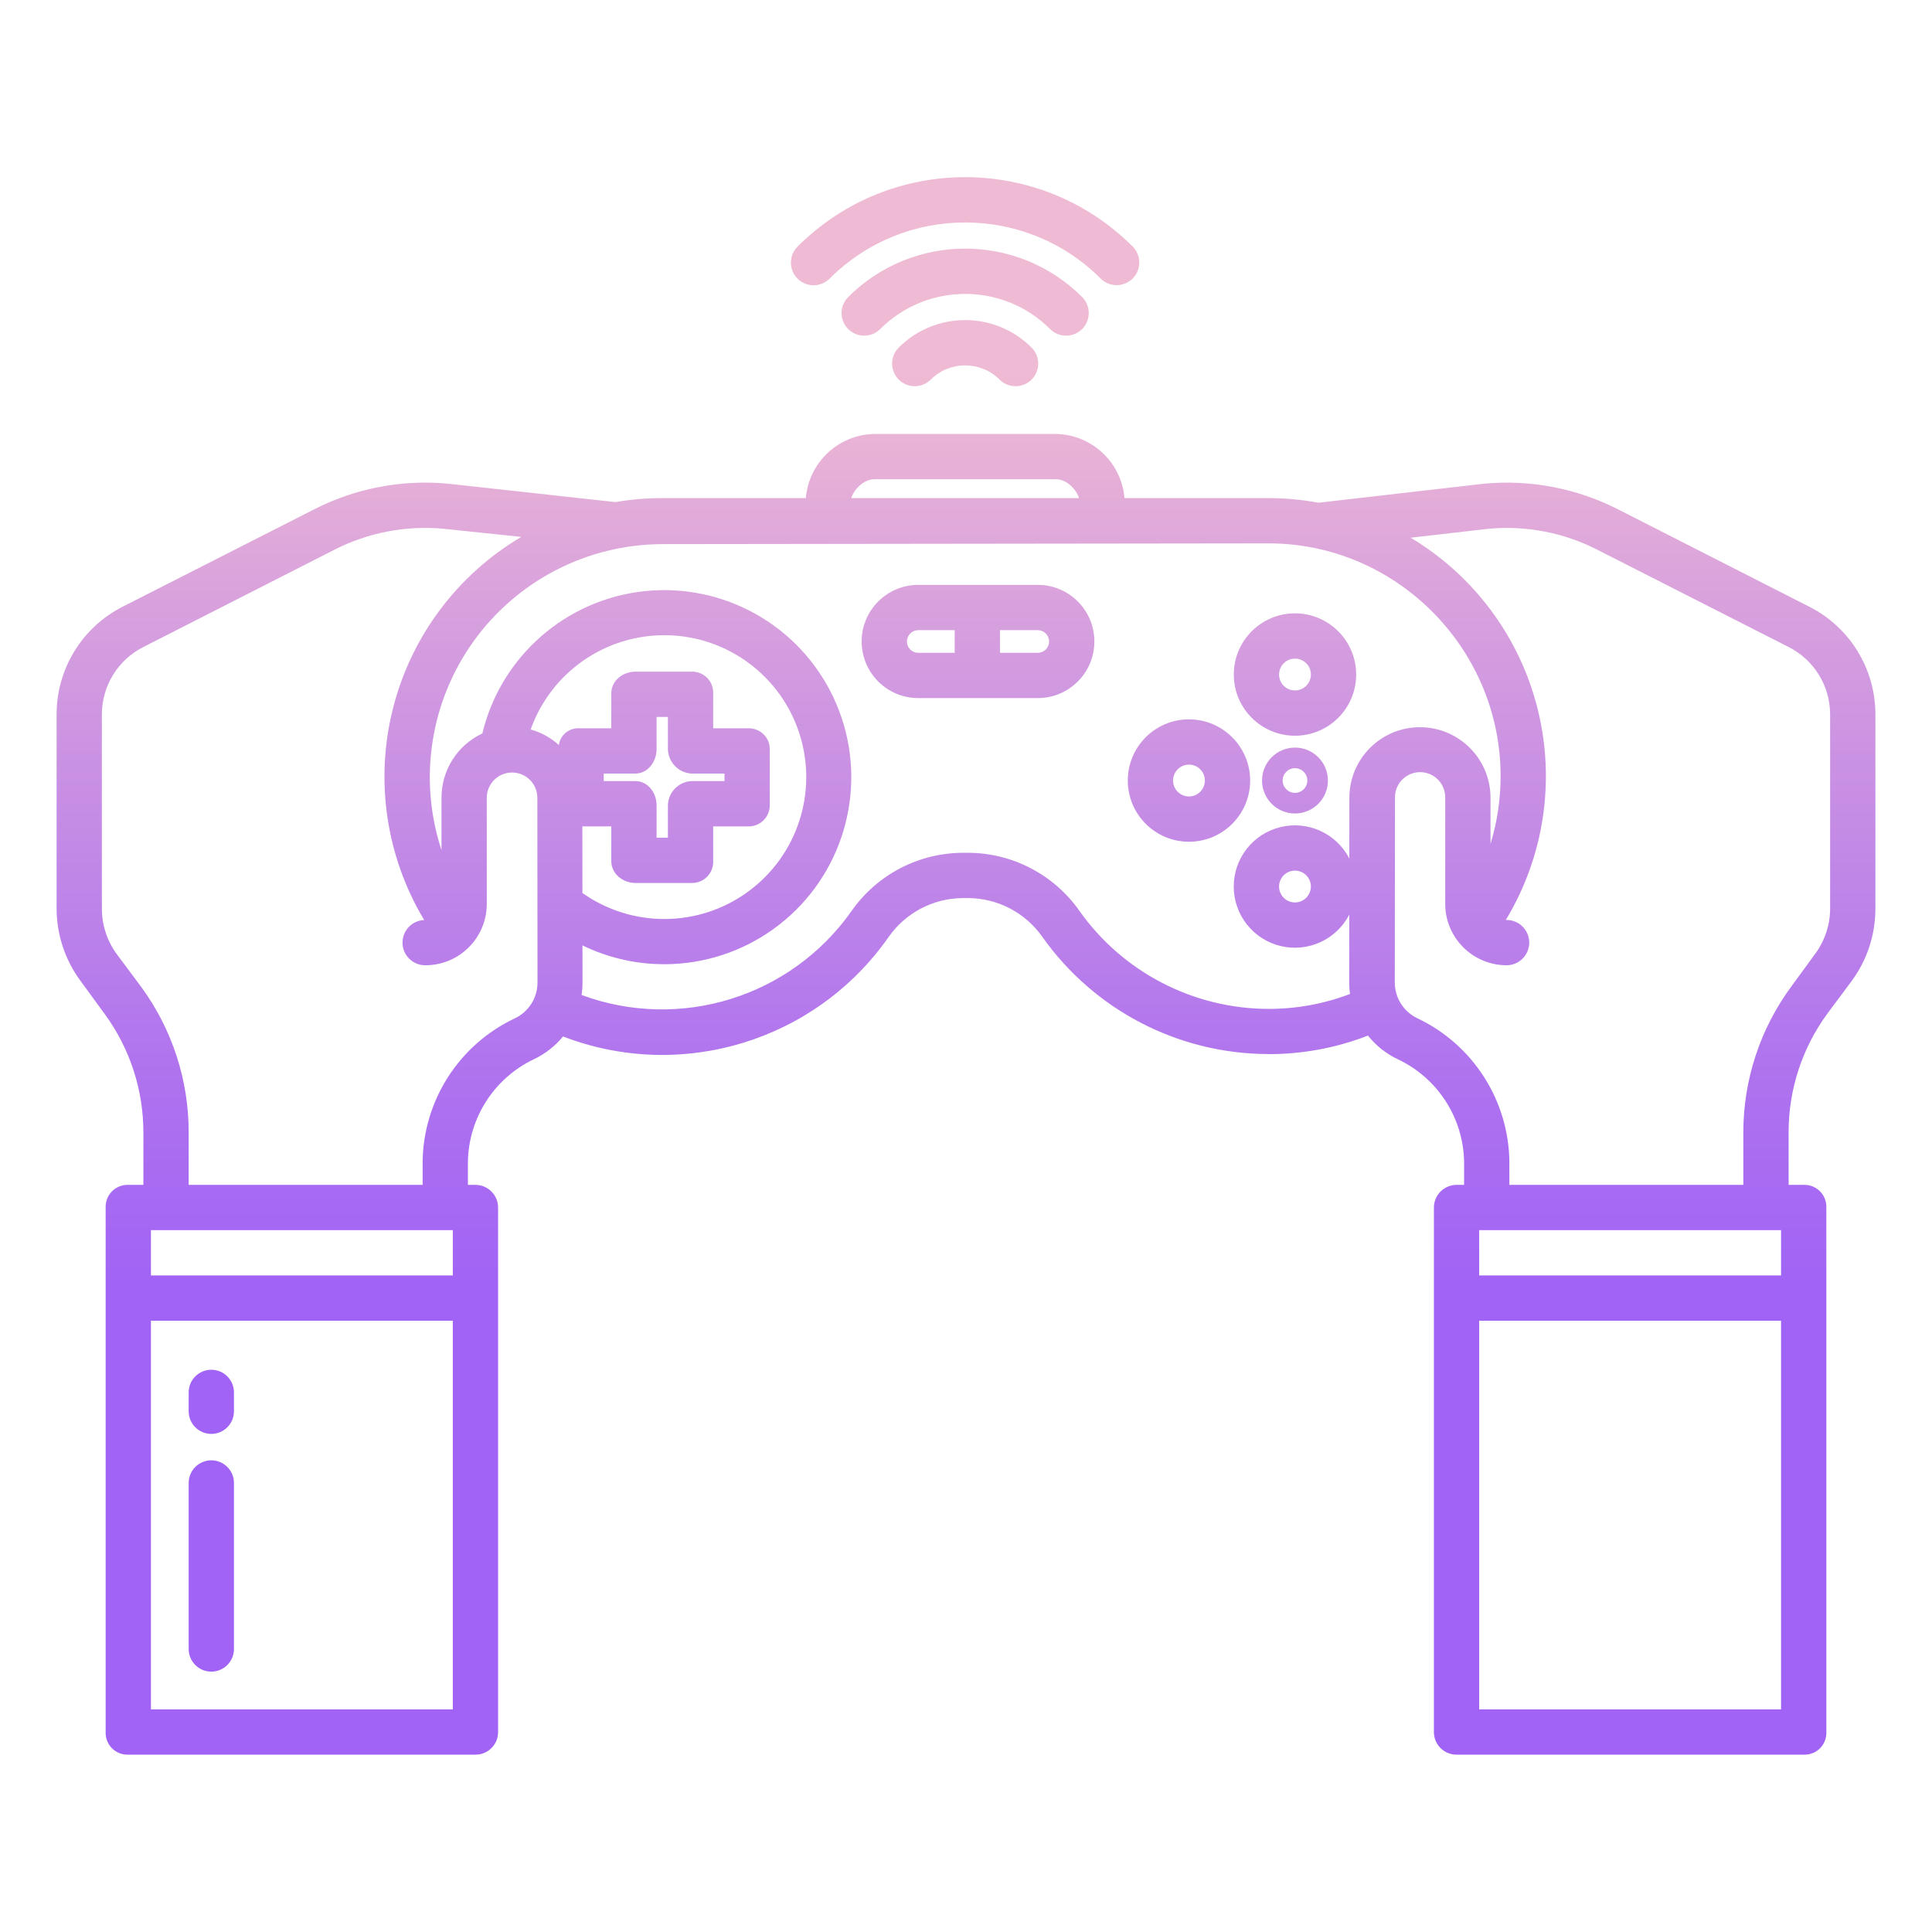
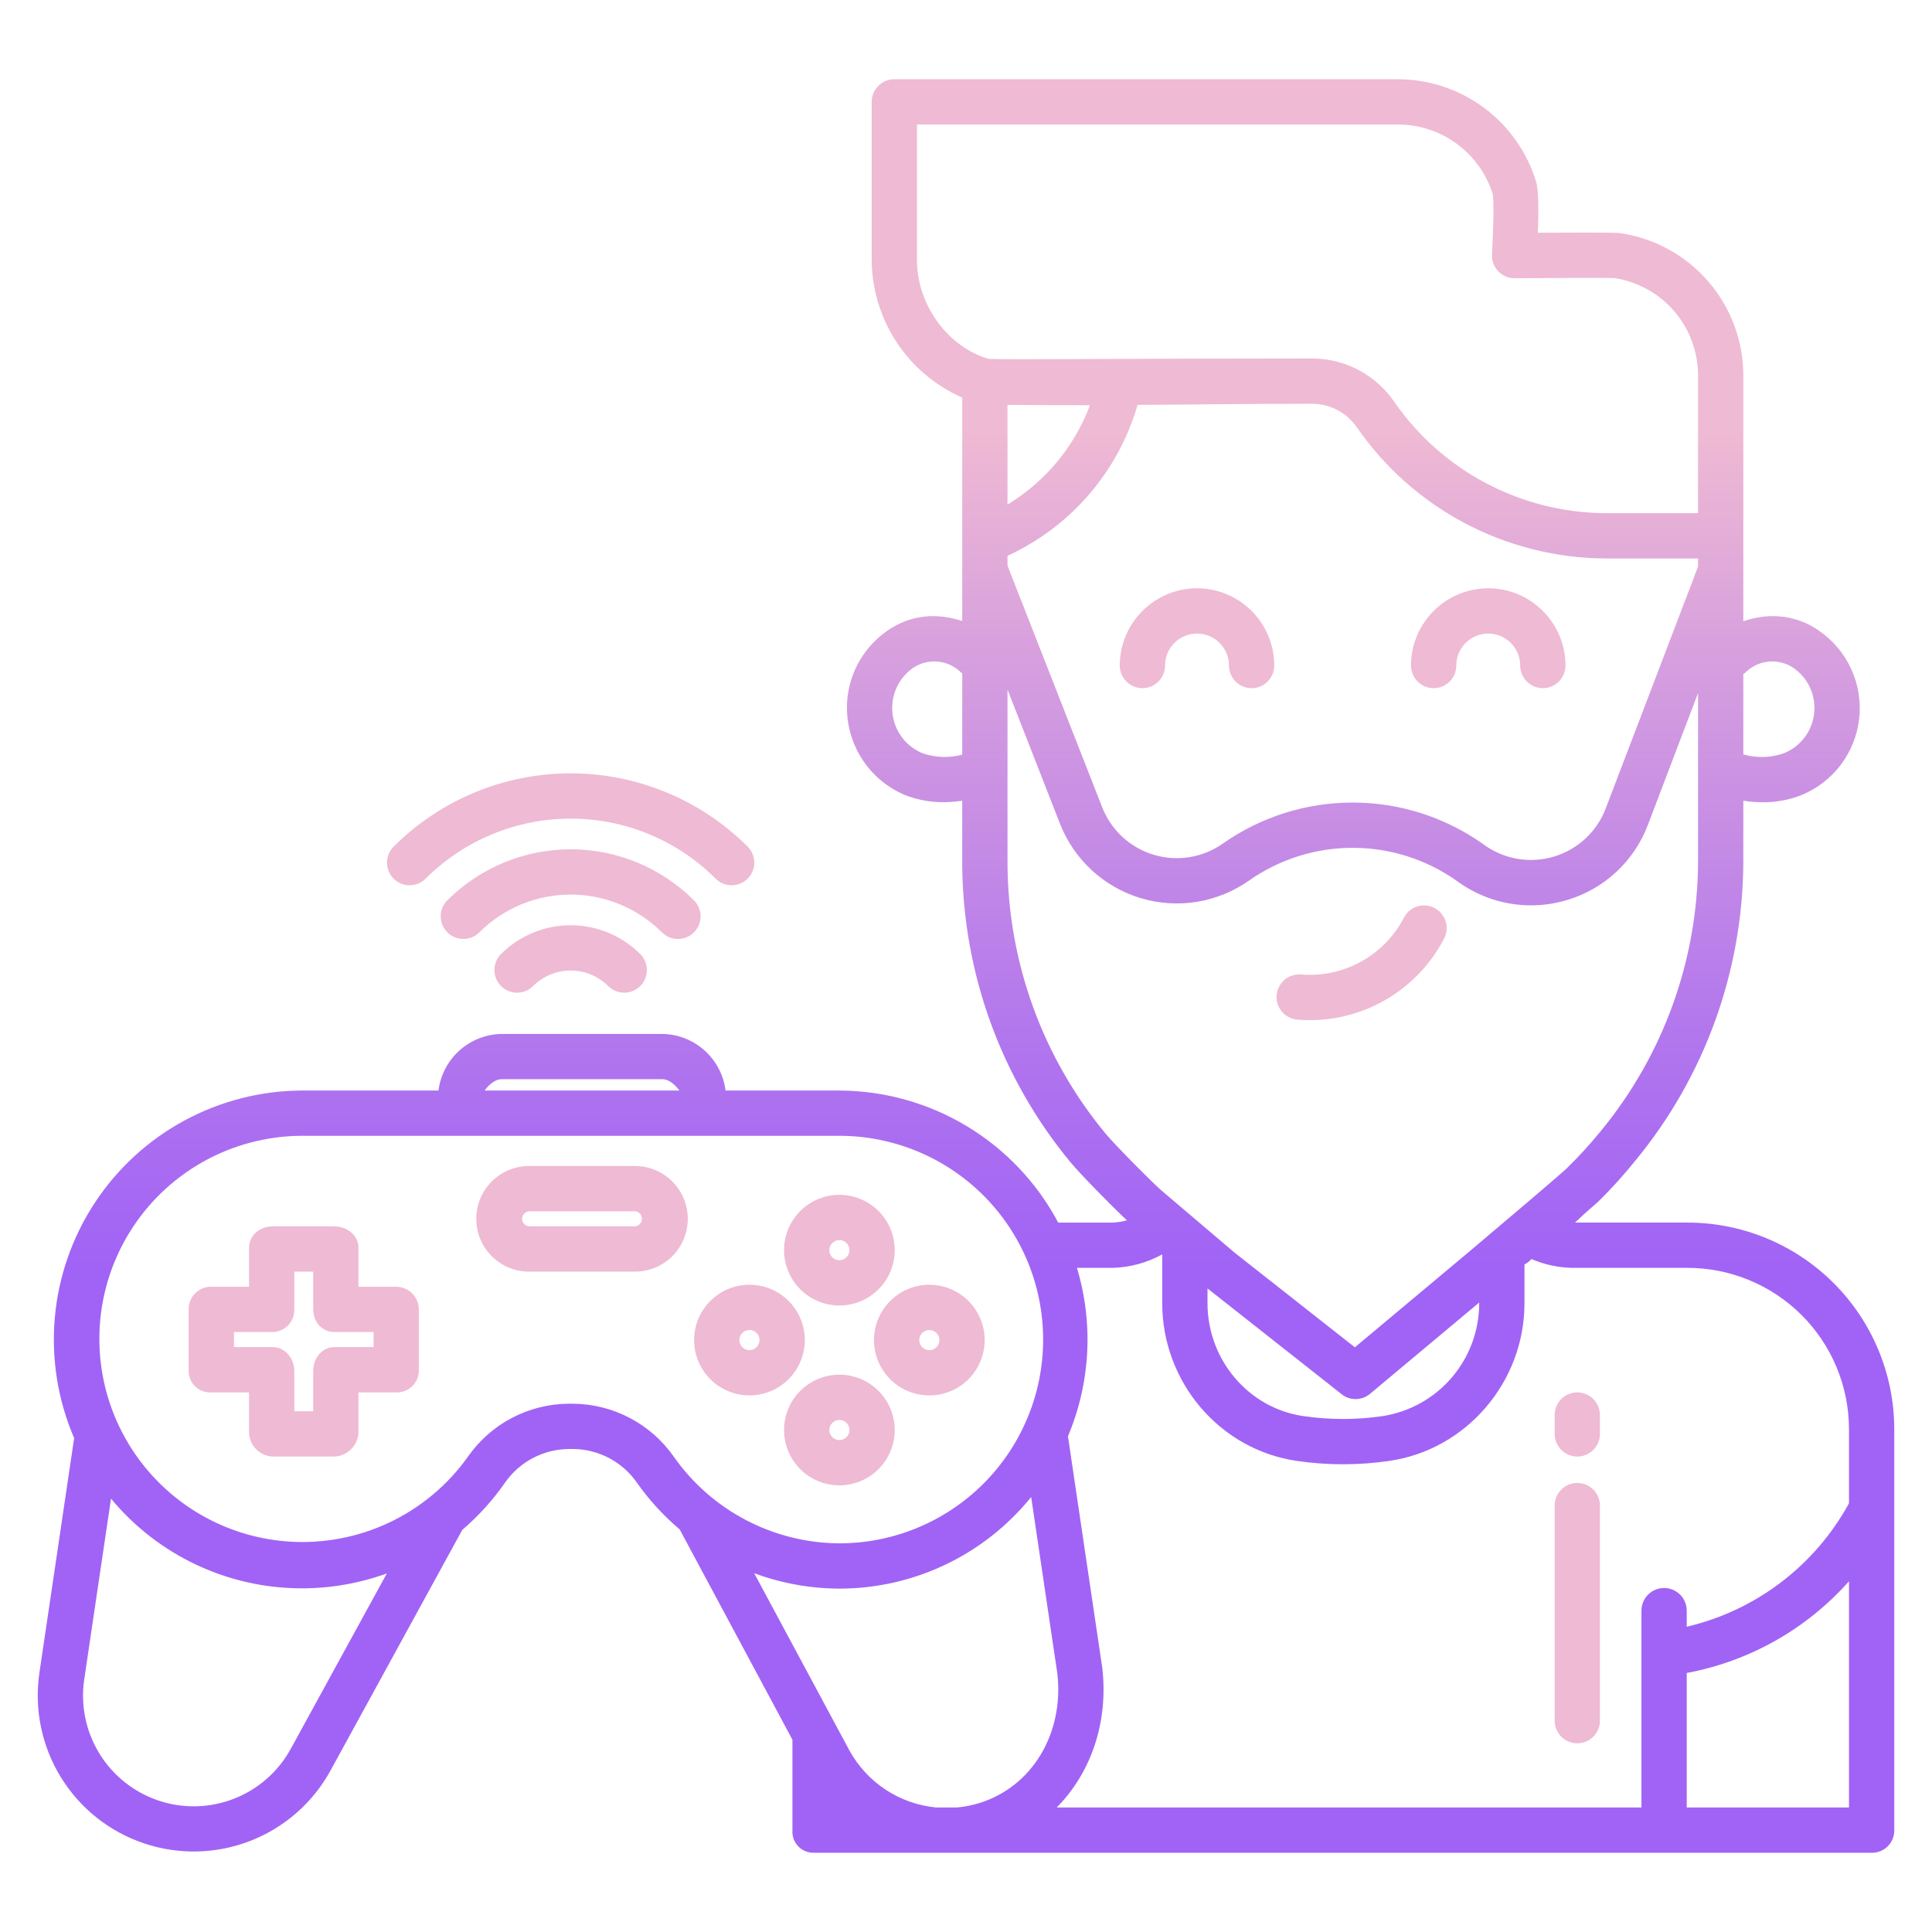
- <svg xmlns="http://www.w3.org/2000/svg" xmlns:xlink="http://www.w3.org/1999/xlink" id="Layer_1" height="106" viewBox="0 0 512 512" width="106" data-name="Layer 1">
-   <linearGradient id="linear-gradient" gradientUnits="userSpaceOnUse" x1="259.184" x2="259.184" y1="476.813" y2="56.032">
-     <stop offset=".322" stop-color="#a163f5" />
-     <stop offset=".466" stop-color="#b074ee" />
-     <stop offset=".752" stop-color="#d8a1dd" />
-     <stop offset=".898" stop-color="#efbad3" />
-   </linearGradient>
-   <linearGradient id="linear-gradient-2" x1="315.091" x2="315.091" xlink:href="#linear-gradient" y1="476.813" y2="56.032" />
-   <linearGradient id="linear-gradient-3" x1="343.184" x2="343.184" xlink:href="#linear-gradient" y1="476.813" y2="56.032" />
-   <linearGradient id="linear-gradient-5" x1="255.777" x2="255.777" xlink:href="#linear-gradient" y1="476.813" y2="56.032" />
-   <linearGradient id="linear-gradient-8" x1="56" x2="56" xlink:href="#linear-gradient" y1="476.813" y2="56.032" />
-   <linearGradient id="linear-gradient-10" x1="256" x2="256" xlink:href="#linear-gradient" y1="476.813" y2="56.032" />
-   <path d="m275.021 155h-31.675a15 15 0 0 0 0 30h31.675a15 15 0 0 0 0-30zm-22.021 18h-9.654a3 3 0 0 1 0-6h9.654zm22.021 0h-10.021v-6h10.021a3 3 0 0 1 0 6z" fill="url(#linear-gradient)" />
-   <path d="m315.091 190.635a16.216 16.216 0 1 0 16.215 16.215 16.234 16.234 0 0 0 -16.215-16.215zm0 20.431a4.216 4.216 0 1 1 4.215-4.216 4.22 4.22 0 0 1 -4.215 4.216z" fill="url(#linear-gradient-2)" />
-   <path d="m343.184 162.541a16.216 16.216 0 1 0 16.216 16.216 16.234 16.234 0 0 0 -16.216-16.216zm0 20.432a4.216 4.216 0 1 1 4.216-4.216 4.22 4.22 0 0 1 -4.216 4.216z" fill="url(#linear-gradient-3)" />
-   <path d="m343.184 198.12a8.731 8.731 0 1 0 8.73 8.73 8.74 8.74 0 0 0 -8.73-8.73zm0 12a3.27 3.27 0 1 1 3.27-3.27 3.274 3.274 0 0 1 -3.27 3.27z" fill="url(#linear-gradient-3)" />
-   <g fill="url(#linear-gradient-5)">
-     <path d="m238.182 92.1a6 6 0 0 0 8.471 8.5 12.921 12.921 0 0 1 18.248 0 6 6 0 0 0 8.472-8.5 24.921 24.921 0 0 0 -35.191 0z" />
-     <path d="m282.53 88.958a6 6 0 0 0 4.241-10.245 43.869 43.869 0 0 0 -61.988 0 6 6 0 1 0 8.481 8.49 31.868 31.868 0 0 1 45.026 0 5.981 5.981 0 0 0 4.24 1.755z" />
-     <path d="m219.875 73.812a50.8 50.8 0 0 1 71.8 0 6 6 0 1 0 8.483-8.488 62.8 62.8 0 0 0 -88.769 0 6 6 0 1 0 8.482 8.488z" />
-   </g>
-   <path d="m56 380a6 6 0 0 0 6-6v-5a6 6 0 0 0 -12 0v5a6 6 0 0 0 6 6z" fill="url(#linear-gradient-8)" />
-   <path d="m56 443a6 6 0 0 0 6-6v-44a6 6 0 0 0 -12 0v44a6 6 0 0 0 6 6z" fill="url(#linear-gradient-8)" />
-   <path d="m479.42 160.753-50.643-25.782a64.805 64.805 0 0 0 -35.543-6.78l-.136.013-43.681 5.023a72.736 72.736 0 0 0 -13.217-1.227h-38.2a18.577 18.577 0 0 0 -18.174-17h-48.1a18.577 18.577 0 0 0 -18.174 17h-38.202a72.008 72.008 0 0 0 -12.257 1.061l-44.181-4.861-.118-.013a64.675 64.675 0 0 0 -35.515 6.78l-50.7 25.782a31.964 31.964 0 0 0 -17.579 28.515v51.715a32.325 32.325 0 0 0 6.382 19.026l6.35 8.692a53.086 53.086 0 0 1 10.268 31.392v13.911h-4.252a5.8 5.8 0 0 0 -5.748 6.007v139.042a5.748 5.748 0 0 0 5.748 5.951h92.236a5.973 5.973 0 0 0 6.016-5.951v-139.042a6.021 6.021 0 0 0 -6.016-6.007h-1.984v-6.219a30.669 30.669 0 0 1 17.455-27.057 22.44 22.44 0 0 0 7.755-6.049 73.2 73.2 0 0 0 86.284-26.363 24.164 24.164 0 0 1 19.664-10.312h1.427a24.153 24.153 0 0 1 19.622 10.245 73.511 73.511 0 0 0 59.939 31.088c.019 0 .04.019.059.021a72.473 72.473 0 0 0 26.315-4.909 22.42 22.42 0 0 0 7.936 6.284 30.628 30.628 0 0 1 17.544 27.052v6.219h-1.984a6.021 6.021 0 0 0 -6.016 6.007v139.042a5.973 5.973 0 0 0 6.016 5.951h92.236a5.748 5.748 0 0 0 5.748-5.951v-139.042a5.8 5.8 0 0 0 -5.748-6.007h-4.252v-13.911a53.026 53.026 0 0 1 10.213-31.389l6.472-8.692a32.26 32.26 0 0 0 6.315-19.029v-51.715a31.965 31.965 0 0 0 -17.58-28.511zm-247.691-33.753h48.1c3.035 0 5.567 3 6.119 5h-60.338c.552-2 3.084-5 6.119-5zm-111.729 326h-80v-103h80zm0-115h-80v-12h80zm16.451-68.138a42.628 42.628 0 0 0 -24.451 37.919v6.219h-62v-13.911a65.11 65.11 0 0 0 -12.564-38.527l-6.472-8.691a20.184 20.184 0 0 1 -3.964-11.892v-51.715a20.016 20.016 0 0 1 11.03-17.819l50.642-25.783a52.837 52.837 0 0 1 28.908-5.529l20.569 2.15a73.815 73.815 0 0 0 -25.737 101.534 5.995 5.995 0 0 0 .342 11.984 16.25 16.25 0 0 0 16.246-16.146v-28.223a6.7 6.7 0 1 1 13.405-.01l.038 49a10.474 10.474 0 0 1 -5.992 9.44zm11.649-72.434a18.5 18.5 0 0 0 -7.471-4.108 37.607 37.607 0 1 1 13.721 43.332l-.023-17.652h7.673v9.24c0 3.314 3.071 5.76 6.384 5.76h14.862a5.594 5.594 0 0 0 5.754-5.76v-9.24h9.085a5.6 5.6 0 0 0 5.915-5.6v-14.862a5.436 5.436 0 0 0 -1.715-4.012 5.7 5.7 0 0 0 -4.2-1.526h-9.085v-9.3a5.543 5.543 0 0 0 -5.755-5.7h-14.862c-3.314 0-6.383 2.382-6.383 5.7v9.3h-8.459a5.18 5.18 0 0 0 -5.441 4.428zm35.145 7.572h8.755v2h-8.754a6.566 6.566 0 0 0 -6.246 6.4v8.6h-3v-8.6c0-3.314-2.3-6.4-5.616-6.4h-8.384v-2h8.383c3.313 0 5.617-3.149 5.617-6.462v-8.538h3v8.538a6.624 6.624 0 0 0 6.245 6.462zm174.35 6.4-.013 16.112a16.215 16.215 0 1 0 -.011 14.879l-.014 18.008a22.086 22.086 0 0 0 .209 3.02 60.543 60.543 0 0 1 -21.566 3.951c-.009.011-.033 0-.049 0a61.55 61.55 0 0 1 -50.145-26.054 36.162 36.162 0 0 0 -29.416-15.316h-1.442a36.168 36.168 0 0 0 -29.462 15.4 61.415 61.415 0 0 1 -71.56 22.283 22.074 22.074 0 0 0 .243-3.282l-.01-9.859a49.571 49.571 0 1 0 -26.529-56.173 18.777 18.777 0 0 0 -10.83 17.063v13.853a61.782 61.782 0 0 1 58.356-81.085l160.844-.2c33.651 0 61.229 27.587 61.475 61.236a61.44 61.44 0 0 1 -2.675 18.412v-12.216a18.7 18.7 0 1 0 -37.4-.028zm-10.2 23.54a4.216 4.216 0 1 1 -4.216-4.216 4.22 4.22 0 0 1 4.221 4.22zm124.605 218.06h-80v-103h80zm0-115h-80v-12h80zm13-97.021a20.245 20.245 0 0 1 -4.031 11.892l-6.349 8.691a65.164 65.164 0 0 0 -12.62 38.527v13.911h-62v-6.219a42.661 42.661 0 0 0 -24.345-37.914 10.5 10.5 0 0 1 -6.024-9.446l.05-49a6.661 6.661 0 1 1 13.319.01v28.223a16.278 16.278 0 0 0 16.279 16.146 6 6 0 1 0 -.033-12c-.063 0-.122-.015-.184-.018a73.644 73.644 0 0 0 -25.213-101.282l20.545-2.363a52.726 52.726 0 0 1 28.879 5.529l50.7 25.783a20.017 20.017 0 0 1 11.027 17.815z" fill="url(#linear-gradient-10)" />
+ <svg xmlns="http://www.w3.org/2000/svg" width="106" height="106" viewBox="0 0 106 106" fill="none">
+   <path d="M92.54 67.078H86.415C87.053 66.457 87.547 66.067 87.689 65.929C88.411 65.217 89.091 64.465 89.727 63.675C93.53 59.064 95.621 53.281 95.648 47.304V43.932C95.996 43.985 96.348 44.014 96.7 44.018C97.418 44.024 98.13 43.895 98.8 43.638C99.668 43.29 100.424 42.713 100.989 41.969C101.554 41.225 101.906 40.341 102.007 39.412C102.108 38.483 101.955 37.544 101.564 36.696C101.173 35.847 100.559 35.121 99.787 34.594C98.557 33.743 97.098 33.59 95.648 34.085V20.628C95.653 18.727 94.972 16.889 93.731 15.45C92.49 14.01 90.771 13.067 88.891 12.792C88.802 12.779 88.571 12.745 84.377 12.771C84.419 11.592 84.423 10.449 84.275 9.957C83.779 8.337 82.776 6.919 81.416 5.91C80.055 4.9 78.407 4.353 76.713 4.348H49.102C48.772 4.339 48.452 4.462 48.213 4.689C47.973 4.916 47.834 5.229 47.824 5.559V14.263C47.836 15.867 48.311 17.433 49.192 18.773C50.074 20.113 51.325 21.169 52.793 21.814V34.073C51.344 33.593 49.92 33.75 48.7 34.593C48.111 34.997 47.613 35.519 47.238 36.126C46.862 36.732 46.617 37.41 46.517 38.117C46.359 39.259 46.586 40.421 47.16 41.421C47.735 42.42 48.626 43.2 49.693 43.637C50.364 43.892 51.077 44.02 51.795 44.012C52.129 44.008 52.462 43.982 52.793 43.935V47.41C52.826 53.381 54.922 59.156 58.726 63.758C59.256 64.404 61.01 66.189 61.827 66.953C61.573 67.024 61.311 67.067 61.047 67.079H58.06C56.901 64.897 55.173 63.072 53.058 61.795C50.944 60.52 48.523 59.841 46.053 59.833H39.808C39.701 58.984 39.291 58.203 38.654 57.633C38.018 57.062 37.197 56.741 36.342 56.727H27.524C26.669 56.741 25.848 57.062 25.211 57.633C24.574 58.203 24.165 58.984 24.057 59.832H16.562C14.304 59.842 12.083 60.411 10.099 61.489C8.114 62.566 6.427 64.119 5.19 66.008C3.952 67.897 3.202 70.063 3.006 72.313C2.81 74.563 3.175 76.826 4.068 78.901L2.163 91.77C1.869 93.756 2.282 95.783 3.331 97.496C4.38 99.208 5.998 100.497 7.902 101.137C9.805 101.777 11.873 101.728 13.744 100.997C15.614 100.267 17.168 98.901 18.134 97.141L25.363 83.938C26.25 83.178 27.037 82.309 27.706 81.35C28.098 80.786 28.619 80.324 29.226 80.002C29.833 79.68 30.508 79.508 31.195 79.5H31.456C32.141 79.507 32.814 79.678 33.419 79.998C34.025 80.317 34.545 80.777 34.938 81.338C35.609 82.294 36.4 83.159 37.292 83.913L43.477 95.452V100.441C43.468 100.598 43.492 100.756 43.547 100.903C43.602 101.051 43.686 101.185 43.795 101.299C43.904 101.412 44.035 101.502 44.181 101.563C44.326 101.624 44.482 101.654 44.639 101.652H102.688C102.849 101.656 103.009 101.627 103.16 101.568C103.31 101.509 103.447 101.42 103.563 101.307C103.678 101.195 103.77 101.06 103.833 100.911C103.896 100.763 103.929 100.603 103.93 100.441V78.399C103.927 76.907 103.629 75.431 103.055 74.054C102.481 72.677 101.641 71.428 100.583 70.376C99.525 69.325 98.27 68.492 96.89 67.926C95.51 67.36 94.031 67.072 92.54 67.078ZM95.648 36.982C95.648 36.963 95.716 36.943 95.737 36.922C96.077 36.574 96.527 36.354 97.011 36.302C97.495 36.25 97.982 36.368 98.388 36.637C98.788 36.911 99.107 37.289 99.309 37.73C99.511 38.172 99.589 38.659 99.535 39.142C99.481 39.624 99.297 40.082 99.002 40.468C98.708 40.854 98.314 41.152 97.863 41.331C97.148 41.579 96.374 41.599 95.648 41.391L95.648 36.982ZM52.793 41.405C52.079 41.595 51.324 41.57 50.624 41.331C50.176 41.149 49.785 40.849 49.493 40.463C49.202 40.077 49.02 39.62 48.967 39.139C48.913 38.658 48.991 38.172 49.191 37.731C49.392 37.291 49.707 36.913 50.105 36.637C50.511 36.368 50.997 36.249 51.481 36.301C51.965 36.354 52.416 36.573 52.755 36.922C52.765 36.932 52.794 36.94 52.794 36.949L52.793 41.405ZM93.164 31.088L88.099 44.355C87.861 44.981 87.482 45.545 86.992 46.003C86.501 46.46 85.913 46.799 85.271 46.994C84.629 47.188 83.952 47.233 83.29 47.126C82.628 47.017 82 46.759 81.453 46.371L81.371 46.309C79.284 44.832 76.793 44.037 74.237 44.032C71.682 44.027 69.187 44.812 67.095 46.28C66.551 46.664 65.925 46.92 65.267 47.027C64.609 47.134 63.935 47.09 63.297 46.897C62.659 46.705 62.072 46.37 61.583 45.918C61.093 45.465 60.712 44.907 60.47 44.286L55.277 31.034V30.493C56.992 29.706 58.517 28.559 59.749 27.13C60.981 25.701 61.89 24.024 62.415 22.212C64.858 22.206 67.986 22.153 72.033 22.153H72.049C72.526 22.164 72.994 22.288 73.413 22.517C73.832 22.745 74.19 23.071 74.458 23.466C75.987 25.67 78.025 27.473 80.4 28.722C82.774 29.971 85.415 30.629 88.097 30.641H93.164V31.088ZM55.277 27.682V22.212C56.105 22.225 57.55 22.232 59.802 22.232C58.947 24.505 57.354 26.424 55.277 27.682ZM50.309 14.263V6.832H76.713C77.871 6.834 78.998 7.206 79.931 7.892C80.864 8.578 81.554 9.544 81.902 10.649C81.97 11.035 81.935 12.656 81.859 13.956C81.849 14.126 81.874 14.295 81.933 14.455C81.991 14.614 82.082 14.759 82.199 14.882C82.316 15.005 82.457 15.102 82.614 15.168C82.77 15.234 82.938 15.268 83.108 15.266C85.504 15.247 88.17 15.237 88.583 15.258C89.864 15.455 91.031 16.106 91.871 17.091C92.712 18.077 93.171 19.332 93.164 20.627V28.156H88.097C85.815 28.145 83.569 27.583 81.549 26.519C79.529 25.456 77.796 23.921 76.496 22.044C76 21.321 75.336 20.727 74.562 20.314C73.788 19.9 72.926 19.678 72.049 19.668H72.019C61.929 19.668 55.17 19.743 54.231 19.69C51.998 19.03 50.309 16.726 50.309 14.263ZM60.646 62.182C57.207 58.025 55.31 52.806 55.277 47.41V37.832L58.157 45.195C58.537 46.166 59.134 47.038 59.901 47.745C60.667 48.453 61.585 48.976 62.584 49.276C63.583 49.577 64.637 49.646 65.667 49.479C66.696 49.312 67.674 48.913 68.527 48.313C70.199 47.14 72.192 46.512 74.235 46.516C76.277 46.52 78.268 47.156 79.935 48.335L80.021 48.398C81.18 49.225 82.569 49.671 83.993 49.672C84.674 49.672 85.35 49.571 86.002 49.373C87.006 49.071 87.927 48.542 88.692 47.826C89.458 47.11 90.049 46.227 90.417 45.245L93.164 38.026V47.304C93.138 52.701 91.245 57.922 87.807 62.082C87.227 62.794 86.606 63.471 85.948 64.112C85.644 64.408 82.573 67.016 80.709 68.587L74.336 73.921L67.739 68.729L63.715 65.309C63.277 64.938 61.165 62.813 60.646 62.182ZM81.156 71.464V71.505C81.157 72.998 80.625 74.441 79.656 75.575C78.686 76.71 77.344 77.461 75.87 77.693C74.421 77.907 72.948 77.907 71.499 77.693C68.488 77.253 66.25 74.592 66.25 71.505V70.69L73.612 76.496C73.828 76.669 74.096 76.763 74.372 76.762C74.663 76.762 74.945 76.66 75.169 76.472L81.156 71.464ZM27.524 59.211H36.342C36.767 59.211 37.128 59.625 37.273 59.832H26.592C26.737 59.625 27.099 59.211 27.524 59.211ZM15.954 95.948C15.27 97.198 14.168 98.168 12.841 98.687C11.513 99.206 10.046 99.242 8.695 98.788C7.344 98.335 6.195 97.42 5.451 96.205C4.706 94.99 4.412 93.552 4.621 92.142L6.091 82.223C7.366 83.762 8.965 85.002 10.775 85.853C12.584 86.703 14.558 87.145 16.558 87.145C18.148 87.145 19.727 86.868 21.223 86.328L15.954 95.948ZM36.967 79.921C36.346 79.034 35.522 78.307 34.563 77.802C33.605 77.296 32.54 77.027 31.457 77.016H31.193C30.108 77.024 29.041 77.292 28.081 77.797C27.121 78.302 26.296 79.03 25.675 79.919C24.568 81.476 23.079 82.721 21.352 83.537C19.625 84.352 17.717 84.71 15.812 84.576C13.906 84.442 12.068 83.82 10.472 82.77C8.876 81.721 7.576 80.278 6.698 78.582C5.82 76.886 5.393 74.992 5.458 73.084C5.522 71.174 6.076 69.314 7.067 67.681C8.057 66.048 9.451 64.697 11.114 63.757C12.777 62.818 14.654 62.322 16.564 62.316H46.053C47.521 62.316 48.975 62.606 50.331 63.168C51.688 63.73 52.92 64.553 53.958 65.591C54.996 66.629 55.82 67.862 56.382 69.218C56.943 70.575 57.232 72.029 57.232 73.497C57.232 74.965 56.943 76.419 56.381 77.775C55.819 79.131 54.996 80.364 53.957 81.402C52.919 82.44 51.687 83.263 50.33 83.825C48.974 84.387 47.52 84.676 46.052 84.676H46.044C44.261 84.665 42.507 84.227 40.928 83.4C39.349 82.573 37.991 81.38 36.967 79.921ZM53.715 98.931C53.324 99.05 52.922 99.13 52.514 99.168H51.365C50.379 99.075 49.43 98.742 48.602 98.199C47.773 97.656 47.09 96.919 46.611 96.052L41.379 86.315C42.872 86.868 44.451 87.154 46.044 87.16H46.054C47.851 87.16 49.63 86.802 51.286 86.106C52.943 85.411 54.445 84.393 55.704 83.111C56.012 82.8 56.302 82.469 56.576 82.136L58.013 91.828C58.383 95.124 56.617 98.04 53.716 98.931H53.715ZM101.445 99.168H92.543V91.789C95.987 91.147 99.119 89.377 101.445 86.758V99.168ZM101.445 82.478C100.521 84.17 99.251 85.647 97.716 86.814C96.183 87.981 94.42 88.812 92.543 89.251V88.368C92.543 88.039 92.412 87.723 92.179 87.49C91.946 87.257 91.63 87.126 91.301 87.126C90.971 87.126 90.655 87.257 90.422 87.49C90.189 87.723 90.059 88.039 90.059 88.368V99.168H57.978C59.851 97.273 60.82 94.505 60.478 91.521C60.476 91.508 60.475 91.494 60.473 91.481L58.594 78.8C59.829 75.872 60.003 72.605 59.087 69.562H61.047C61.999 69.536 62.931 69.282 63.766 68.822V71.505C63.766 75.816 66.914 79.534 71.136 80.151C72.827 80.4 74.546 80.4 76.237 80.151C80.46 79.534 83.641 75.817 83.641 71.505V69.376C83.785 69.297 83.916 69.196 84.029 69.078C84.74 69.386 85.505 69.55 86.28 69.562H92.54C93.705 69.556 94.86 69.78 95.939 70.221C97.018 70.662 97.999 71.311 98.827 72.132C99.654 72.953 100.311 73.929 100.761 75.004C101.21 76.08 101.443 77.233 101.445 78.399V82.478Z" fill="url(#paint0_linear)" />
+   <path d="M81.653 32.276C80.529 32.277 79.452 32.724 78.658 33.519C77.863 34.313 77.416 35.391 77.415 36.514C77.415 36.844 77.546 37.16 77.779 37.393C78.012 37.626 78.328 37.757 78.657 37.757C78.987 37.757 79.303 37.626 79.536 37.393C79.769 37.16 79.9 36.844 79.9 36.514C79.9 36.049 80.084 35.603 80.413 35.274C80.742 34.946 81.188 34.761 81.653 34.761C82.118 34.761 82.564 34.946 82.893 35.274C83.222 35.603 83.407 36.049 83.407 36.514C83.407 36.844 83.537 37.16 83.77 37.393C84.003 37.626 84.319 37.757 84.649 37.757C84.978 37.757 85.294 37.626 85.527 37.393C85.76 37.16 85.891 36.844 85.891 36.514C85.89 35.391 85.443 34.313 84.648 33.519C83.854 32.724 82.777 32.278 81.653 32.276Z" fill="url(#paint1_linear)" />
+   <path d="M65.675 32.276C64.551 32.278 63.474 32.725 62.68 33.519C61.885 34.314 61.438 35.391 61.437 36.514C61.437 36.844 61.567 37.16 61.8 37.393C62.033 37.626 62.349 37.757 62.679 37.757C63.008 37.757 63.324 37.626 63.557 37.393C63.79 37.16 63.921 36.844 63.921 36.514C63.921 36.049 64.106 35.603 64.434 35.274C64.763 34.946 65.209 34.761 65.674 34.761C66.139 34.761 66.585 34.946 66.914 35.274C67.243 35.603 67.428 36.049 67.428 36.514C67.428 36.844 67.559 37.16 67.792 37.393C68.025 37.626 68.341 37.757 68.67 37.757C69 37.757 69.316 37.626 69.549 37.393C69.781 37.16 69.912 36.844 69.912 36.514C69.911 35.391 69.464 34.313 68.67 33.519C67.875 32.724 66.798 32.278 65.675 32.276Z" fill="url(#paint2_linear)" />
+   <path d="M71.18 55.942C71.41 55.961 71.638 55.97 71.866 55.97C73.382 55.971 74.87 55.555 76.166 54.769C77.463 53.983 78.52 52.856 79.221 51.512C79.299 51.367 79.348 51.208 79.365 51.044C79.382 50.88 79.365 50.714 79.317 50.557C79.269 50.399 79.191 50.253 79.085 50.126C78.98 49.999 78.851 49.894 78.705 49.818C78.559 49.742 78.399 49.695 78.235 49.681C78.071 49.667 77.906 49.686 77.749 49.736C77.592 49.787 77.447 49.868 77.321 49.975C77.196 50.082 77.094 50.213 77.02 50.36C76.49 51.375 75.672 52.211 74.67 52.763C73.667 53.316 72.524 53.56 71.383 53.466C71.221 53.453 71.057 53.471 70.902 53.521C70.746 53.571 70.602 53.651 70.478 53.757C70.354 53.862 70.251 53.991 70.177 54.136C70.102 54.281 70.057 54.44 70.043 54.602C70.03 54.765 70.049 54.928 70.099 55.084C70.149 55.239 70.229 55.383 70.334 55.508C70.44 55.632 70.569 55.734 70.714 55.809C70.859 55.883 71.017 55.929 71.18 55.942V55.942Z" fill="url(#paint3_linear)" />
+   <path d="M86.539 76.394C86.21 76.394 85.894 76.525 85.661 76.758C85.428 76.991 85.297 77.307 85.297 77.637V78.672C85.297 79.001 85.428 79.317 85.661 79.55C85.894 79.783 86.21 79.914 86.539 79.914C86.868 79.914 87.184 79.783 87.417 79.55C87.65 79.317 87.781 79.001 87.781 78.672V77.637C87.781 77.307 87.65 76.991 87.417 76.758C87.184 76.525 86.868 76.394 86.539 76.394Z" fill="url(#paint4_linear)" />
+   <path d="M86.539 81.363C86.21 81.363 85.894 81.494 85.661 81.727C85.428 81.96 85.297 82.276 85.297 82.606V94.406C85.297 94.736 85.428 95.052 85.661 95.285C85.894 95.518 86.21 95.648 86.539 95.648C86.868 95.648 87.184 95.518 87.417 95.285C87.65 95.052 87.781 94.736 87.781 94.406V82.606C87.781 82.276 87.65 81.96 87.417 81.727C87.184 81.494 86.868 81.363 86.539 81.363Z" fill="url(#paint5_linear)" />
+   <path d="M34.836 63.973H29.029C28.261 63.973 27.523 64.278 26.98 64.822C26.436 65.365 26.131 66.102 26.131 66.871C26.131 67.64 26.436 68.377 26.98 68.921C27.523 69.464 28.261 69.769 29.029 69.769H34.836C35.605 69.769 36.342 69.464 36.886 68.921C37.429 68.377 37.735 67.64 37.735 66.871C37.735 66.102 37.429 65.365 36.886 64.822C36.342 64.278 35.605 63.973 34.836 63.973ZM34.836 67.285H29.029C28.925 67.277 28.828 67.23 28.757 67.153C28.686 67.076 28.646 66.976 28.646 66.871C28.646 66.766 28.686 66.666 28.757 66.589C28.828 66.512 28.925 66.465 29.029 66.457H34.836C34.941 66.465 35.038 66.512 35.109 66.589C35.18 66.666 35.219 66.766 35.219 66.871C35.219 66.976 35.18 67.076 35.109 67.153C35.038 67.23 34.941 67.277 34.836 67.285Z" fill="url(#paint6_linear)" />
+   <path d="M47.951 73.525C47.951 74.125 48.129 74.712 48.463 75.212C48.796 75.711 49.27 76.1 49.825 76.33C50.38 76.56 50.991 76.62 51.58 76.503C52.169 76.386 52.71 76.097 53.135 75.672C53.559 75.247 53.848 74.706 53.966 74.117C54.083 73.528 54.023 72.918 53.793 72.363C53.563 71.808 53.174 71.334 52.675 71C52.175 70.666 51.588 70.488 50.987 70.488C50.182 70.489 49.411 70.809 48.841 71.378C48.272 71.948 47.952 72.719 47.951 73.525ZM50.987 72.972C51.097 72.972 51.203 73.005 51.294 73.066C51.385 73.126 51.456 73.213 51.498 73.313C51.539 73.414 51.55 73.525 51.529 73.632C51.508 73.74 51.455 73.838 51.378 73.915C51.301 73.992 51.202 74.045 51.095 74.066C50.988 74.088 50.877 74.077 50.776 74.035C50.675 73.993 50.589 73.922 50.528 73.831C50.468 73.74 50.435 73.634 50.435 73.525C50.435 73.378 50.494 73.238 50.597 73.134C50.701 73.031 50.841 72.973 50.987 72.972Z" fill="url(#paint7_linear)" />
+   <path d="M44.155 73.525C44.156 72.924 43.978 72.337 43.644 71.837C43.31 71.338 42.836 70.948 42.282 70.719C41.727 70.489 41.116 70.428 40.527 70.545C39.938 70.662 39.397 70.952 38.972 71.376C38.547 71.801 38.258 72.342 38.141 72.931C38.023 73.52 38.084 74.131 38.313 74.686C38.543 75.24 38.932 75.715 39.432 76.048C39.931 76.382 40.518 76.56 41.119 76.56C41.924 76.559 42.696 76.239 43.265 75.67C43.834 75.101 44.154 74.329 44.155 73.525ZM41.119 74.076C41.01 74.076 40.903 74.043 40.812 73.983C40.721 73.922 40.651 73.836 40.609 73.735C40.567 73.634 40.556 73.523 40.577 73.416C40.599 73.309 40.651 73.21 40.728 73.133C40.806 73.056 40.904 73.003 41.011 72.982C41.118 72.961 41.229 72.972 41.33 73.013C41.431 73.055 41.517 73.126 41.578 73.217C41.639 73.308 41.671 73.414 41.671 73.524C41.671 73.67 41.613 73.81 41.509 73.914C41.406 74.017 41.265 74.076 41.119 74.076Z" fill="url(#paint8_linear)" />
+   <path d="M49.09 78.459C49.09 77.858 48.912 77.271 48.578 76.772C48.244 76.272 47.77 75.883 47.215 75.653C46.66 75.423 46.05 75.363 45.461 75.481C44.872 75.598 44.331 75.887 43.906 76.311C43.481 76.736 43.192 77.277 43.075 77.866C42.958 78.455 43.018 79.066 43.248 79.621C43.478 80.176 43.867 80.65 44.366 80.984C44.866 81.317 45.453 81.495 46.053 81.495C46.858 81.494 47.63 81.174 48.199 80.605C48.769 80.036 49.089 79.264 49.09 78.459ZM45.501 78.459C45.501 78.35 45.533 78.243 45.594 78.152C45.655 78.061 45.741 77.99 45.842 77.949C45.943 77.907 46.054 77.896 46.161 77.917C46.268 77.938 46.366 77.991 46.444 78.068C46.521 78.145 46.574 78.244 46.595 78.351C46.616 78.458 46.605 78.569 46.563 78.67C46.522 78.771 46.451 78.857 46.36 78.918C46.269 78.978 46.163 79.011 46.053 79.011C45.907 79.011 45.767 78.952 45.663 78.849C45.56 78.746 45.501 78.605 45.501 78.459Z" fill="url(#paint9_linear)" />
+   <path d="M46.053 71.627C46.654 71.627 47.241 71.449 47.74 71.115C48.239 70.781 48.629 70.307 48.859 69.752C49.088 69.198 49.149 68.587 49.032 67.998C48.914 67.409 48.625 66.868 48.201 66.443C47.776 66.019 47.235 65.73 46.646 65.612C46.057 65.495 45.447 65.555 44.892 65.785C44.337 66.014 43.863 66.403 43.529 66.903C43.195 67.402 43.017 67.989 43.017 68.59C43.017 69.395 43.337 70.167 43.907 70.736C44.476 71.306 45.248 71.626 46.053 71.627ZM46.053 68.038C46.163 68.038 46.269 68.07 46.36 68.131C46.451 68.192 46.522 68.278 46.563 68.379C46.605 68.48 46.616 68.591 46.595 68.698C46.574 68.805 46.521 68.903 46.444 68.981C46.367 69.058 46.268 69.111 46.161 69.132C46.054 69.153 45.943 69.142 45.842 69.1C45.741 69.059 45.655 68.988 45.594 68.897C45.533 68.806 45.501 68.7 45.501 68.59C45.501 68.444 45.559 68.303 45.663 68.2C45.767 68.097 45.907 68.038 46.053 68.038Z" fill="url(#paint10_linear)" />
+   <path d="M21.721 70.598H19.668V68.451C19.668 67.765 19.026 67.285 18.341 67.285H14.955C14.269 67.285 13.664 67.765 13.664 68.451V70.598H11.573C11.411 70.597 11.251 70.629 11.102 70.691C10.953 70.753 10.818 70.844 10.704 70.959C10.59 71.074 10.501 71.21 10.44 71.36C10.38 71.51 10.35 71.67 10.351 71.832V75.217C10.351 75.376 10.382 75.533 10.444 75.679C10.505 75.825 10.596 75.957 10.71 76.068C10.824 76.178 10.96 76.263 11.108 76.32C11.256 76.376 11.415 76.401 11.573 76.394H13.664V78.598C13.672 78.941 13.81 79.267 14.05 79.511C14.29 79.755 14.613 79.899 14.955 79.914H18.341C18.687 79.901 19.015 79.758 19.261 79.514C19.506 79.271 19.652 78.944 19.668 78.598V76.394H21.721C21.882 76.402 22.042 76.377 22.193 76.322C22.344 76.266 22.482 76.181 22.599 76.072C22.717 75.962 22.811 75.83 22.876 75.683C22.942 75.536 22.977 75.378 22.98 75.217V71.832C22.976 71.501 22.841 71.186 22.606 70.955C22.37 70.724 22.052 70.595 21.721 70.598ZM20.496 73.91H18.341C17.655 73.91 17.184 74.531 17.184 75.217V77.43H16.148V75.217C16.148 74.531 15.641 73.91 14.955 73.91H12.836V73.082H14.955C15.116 73.08 15.275 73.046 15.422 72.982C15.57 72.918 15.704 72.825 15.815 72.708C15.926 72.592 16.013 72.454 16.07 72.304C16.127 72.153 16.154 71.993 16.148 71.832V69.769H17.184V71.832C17.184 72.518 17.655 73.082 18.341 73.082H20.496V73.91Z" fill="url(#paint11_linear)" />
+   <path d="M27.492 52.342C27.376 52.457 27.284 52.594 27.222 52.745C27.159 52.895 27.127 53.057 27.126 53.22C27.126 53.383 27.158 53.544 27.22 53.695C27.282 53.846 27.373 53.983 27.489 54.099C27.604 54.214 27.741 54.306 27.891 54.369C28.042 54.431 28.203 54.464 28.366 54.464C28.53 54.464 28.691 54.433 28.842 54.37C28.993 54.308 29.13 54.217 29.245 54.102C29.793 53.556 30.535 53.249 31.308 53.249C32.082 53.249 32.823 53.556 33.371 54.102C33.486 54.217 33.624 54.308 33.774 54.37C33.925 54.433 34.087 54.465 34.25 54.464C34.413 54.464 34.575 54.432 34.725 54.369C34.876 54.306 35.013 54.215 35.128 54.099C35.243 53.983 35.334 53.846 35.397 53.695C35.459 53.545 35.49 53.383 35.49 53.22C35.49 53.057 35.458 52.895 35.395 52.745C35.332 52.594 35.24 52.457 35.125 52.342C34.112 51.332 32.739 50.764 31.308 50.764C29.877 50.764 28.505 51.332 27.492 52.342Z" fill="url(#paint12_linear)" />
+   <path d="M37.195 51.517C37.441 51.517 37.681 51.444 37.886 51.307C38.09 51.171 38.249 50.977 38.343 50.75C38.437 50.523 38.462 50.273 38.413 50.032C38.365 49.791 38.247 49.569 38.073 49.396C36.278 47.604 33.845 46.597 31.308 46.597C28.772 46.597 26.339 47.604 24.544 49.396C24.311 49.629 24.179 49.944 24.179 50.274C24.179 50.603 24.31 50.919 24.543 51.153C24.775 51.386 25.091 51.517 25.421 51.517C25.75 51.517 26.066 51.386 26.299 51.154C27.629 49.827 29.43 49.081 31.308 49.081C33.187 49.081 34.988 49.827 36.318 51.154C36.433 51.269 36.57 51.36 36.72 51.423C36.871 51.485 37.032 51.517 37.195 51.517Z" fill="url(#paint13_linear)" />
+   <path d="M22.475 48.571C22.638 48.571 22.8 48.539 22.95 48.476C23.101 48.414 23.238 48.322 23.353 48.207C25.464 46.098 28.325 44.914 31.308 44.914C34.292 44.914 37.153 46.098 39.264 48.207C39.496 48.44 39.812 48.571 40.142 48.571C40.305 48.571 40.467 48.538 40.617 48.476C40.768 48.413 40.905 48.322 41.02 48.206C41.136 48.091 41.227 47.954 41.289 47.803C41.352 47.653 41.384 47.491 41.384 47.328C41.384 47.165 41.352 47.003 41.289 46.853C41.227 46.702 41.135 46.565 41.02 46.45C38.443 43.876 34.95 42.43 31.308 42.43C27.666 42.43 24.173 43.876 21.597 46.45C21.423 46.623 21.305 46.845 21.257 47.086C21.209 47.327 21.233 47.577 21.327 47.804C21.421 48.031 21.581 48.225 21.785 48.361C21.989 48.498 22.229 48.571 22.475 48.571Z" fill="url(#paint14_linear)" />
+   <defs>
+     <linearGradient id="paint0_linear" x1="52.999" y1="95.184" x2="52.999" y2="15.477" gradientUnits="userSpaceOnUse">
+       <stop offset="0.322" stop-color="#A163F5" />
+       <stop offset="0.466" stop-color="#B074EE" />
+       <stop offset="0.752" stop-color="#D8A1DD" />
+       <stop offset="0.898" stop-color="#EFBAD3" />
+     </linearGradient>
+     <linearGradient id="paint1_linear" x1="3420.25" y1="2551.88" x2="3420.25" y2="441.969" gradientUnits="userSpaceOnUse">
+       <stop offset="0.322" stop-color="#A163F5" />
+       <stop offset="0.466" stop-color="#B074EE" />
+       <stop offset="0.752" stop-color="#D8A1DD" />
+       <stop offset="0.898" stop-color="#EFBAD3" />
+     </linearGradient>
+     <linearGradient id="paint2_linear" x1="2750.15" y1="2551.88" x2="2750.15" y2="441.969" gradientUnits="userSpaceOnUse">
+       <stop offset="0.322" stop-color="#A163F5" />
+       <stop offset="0.466" stop-color="#B074EE" />
+       <stop offset="0.752" stop-color="#D8A1DD" />
+       <stop offset="0.898" stop-color="#EFBAD3" />
+     </linearGradient>
+     <linearGradient id="paint3_linear" x1="3437.22" y1="2943.11" x2="3437.22" y2="520.154" gradientUnits="userSpaceOnUse">
+       <stop offset="0.322" stop-color="#A163F5" />
+       <stop offset="0.466" stop-color="#B074EE" />
+       <stop offset="0.752" stop-color="#D8A1DD" />
+       <stop offset="0.898" stop-color="#EFBAD3" />
+     </linearGradient>
+     <linearGradient id="paint4_linear" x1="1123.77" y1="1694.52" x2="1123.77" y2="339.504" gradientUnits="userSpaceOnUse">
+       <stop offset="0.322" stop-color="#A163F5" />
+       <stop offset="0.466" stop-color="#B074EE" />
+       <stop offset="0.752" stop-color="#D8A1DD" />
+       <stop offset="0.898" stop-color="#EFBAD3" />
+     </linearGradient>
+     <linearGradient id="paint5_linear" x1="1123.77" y1="6649.04" x2="1123.77" y2="1149.28" gradientUnits="userSpaceOnUse">
+       <stop offset="0.322" stop-color="#A163F5" />
+       <stop offset="0.466" stop-color="#B074EE" />
+       <stop offset="0.752" stop-color="#D8A1DD" />
+       <stop offset="0.898" stop-color="#EFBAD3" />
+     </linearGradient>
+     <linearGradient id="paint6_linear" x1="1815.93" y1="2729.11" x2="1815.93" y2="497.33" gradientUnits="userSpaceOnUse">
+       <stop offset="0.322" stop-color="#A163F5" />
+       <stop offset="0.466" stop-color="#B074EE" />
+       <stop offset="0.752" stop-color="#D8A1DD" />
+       <stop offset="0.898" stop-color="#EFBAD3" />
+     </linearGradient>
+     <linearGradient id="paint7_linear" x1="1543.62" y1="2862.6" x2="1543.62" y2="524.491" gradientUnits="userSpaceOnUse">
+       <stop offset="0.322" stop-color="#A163F5" />
+       <stop offset="0.466" stop-color="#B074EE" />
+       <stop offset="0.752" stop-color="#D8A1DD" />
+       <stop offset="0.898" stop-color="#EFBAD3" />
+     </linearGradient>
+     <linearGradient id="paint8_linear" x1="1244.27" y1="2862.6" x2="1244.27" y2="524.49" gradientUnits="userSpaceOnUse">
+       <stop offset="0.322" stop-color="#A163F5" />
+       <stop offset="0.466" stop-color="#B074EE" />
+       <stop offset="0.752" stop-color="#D8A1DD" />
+       <stop offset="0.898" stop-color="#EFBAD3" />
+     </linearGradient>
+     <linearGradient id="paint9_linear" x1="1393.94" y1="2867.54" x2="1393.94" y2="529.425" gradientUnits="userSpaceOnUse">
+       <stop offset="0.322" stop-color="#A163F5" />
+       <stop offset="0.466" stop-color="#B074EE" />
+       <stop offset="0.752" stop-color="#D8A1DD" />
+       <stop offset="0.898" stop-color="#EFBAD3" />
+     </linearGradient>
+     <linearGradient id="paint10_linear" x1="1393.94" y1="2857.67" x2="1393.94" y2="519.557" gradientUnits="userSpaceOnUse">
+       <stop offset="0.322" stop-color="#A163F5" />
+       <stop offset="0.466" stop-color="#B074EE" />
+       <stop offset="0.752" stop-color="#D8A1DD" />
+       <stop offset="0.898" stop-color="#EFBAD3" />
+     </linearGradient>
+     <linearGradient id="paint11_linear" x1="1026.99" y1="5873.49" x2="1026.99" y2="1011.38" gradientUnits="userSpaceOnUse">
+       <stop offset="0.322" stop-color="#A163F5" />
+       <stop offset="0.466" stop-color="#B074EE" />
+       <stop offset="0.752" stop-color="#D8A1DD" />
+       <stop offset="0.898" stop-color="#EFBAD3" />
+     </linearGradient>
+     <linearGradient id="paint12_linear" x1="1291.96" y1="1751.78" x2="1291.96" y2="327.352" gradientUnits="userSpaceOnUse">
+       <stop offset="0.322" stop-color="#A163F5" />
+       <stop offset="0.466" stop-color="#B074EE" />
+       <stop offset="0.752" stop-color="#D8A1DD" />
+       <stop offset="0.898" stop-color="#EFBAD3" />
+     </linearGradient>
+     <linearGradient id="paint13_linear" x1="2180.38" y1="2308.51" x2="2180.38" y2="414.389" gradientUnits="userSpaceOnUse">
+       <stop offset="0.322" stop-color="#A163F5" />
+       <stop offset="0.466" stop-color="#B074EE" />
+       <stop offset="0.752" stop-color="#D8A1DD" />
+       <stop offset="0.898" stop-color="#EFBAD3" />
+     </linearGradient>
+     <linearGradient id="paint14_linear" x1="3068.58" y1="2865.77" x2="3068.58" y2="501.51" gradientUnits="userSpaceOnUse">
+       <stop offset="0.322" stop-color="#A163F5" />
+       <stop offset="0.466" stop-color="#B074EE" />
+       <stop offset="0.752" stop-color="#D8A1DD" />
+       <stop offset="0.898" stop-color="#EFBAD3" />
+     </linearGradient>
+   </defs>
</svg>
